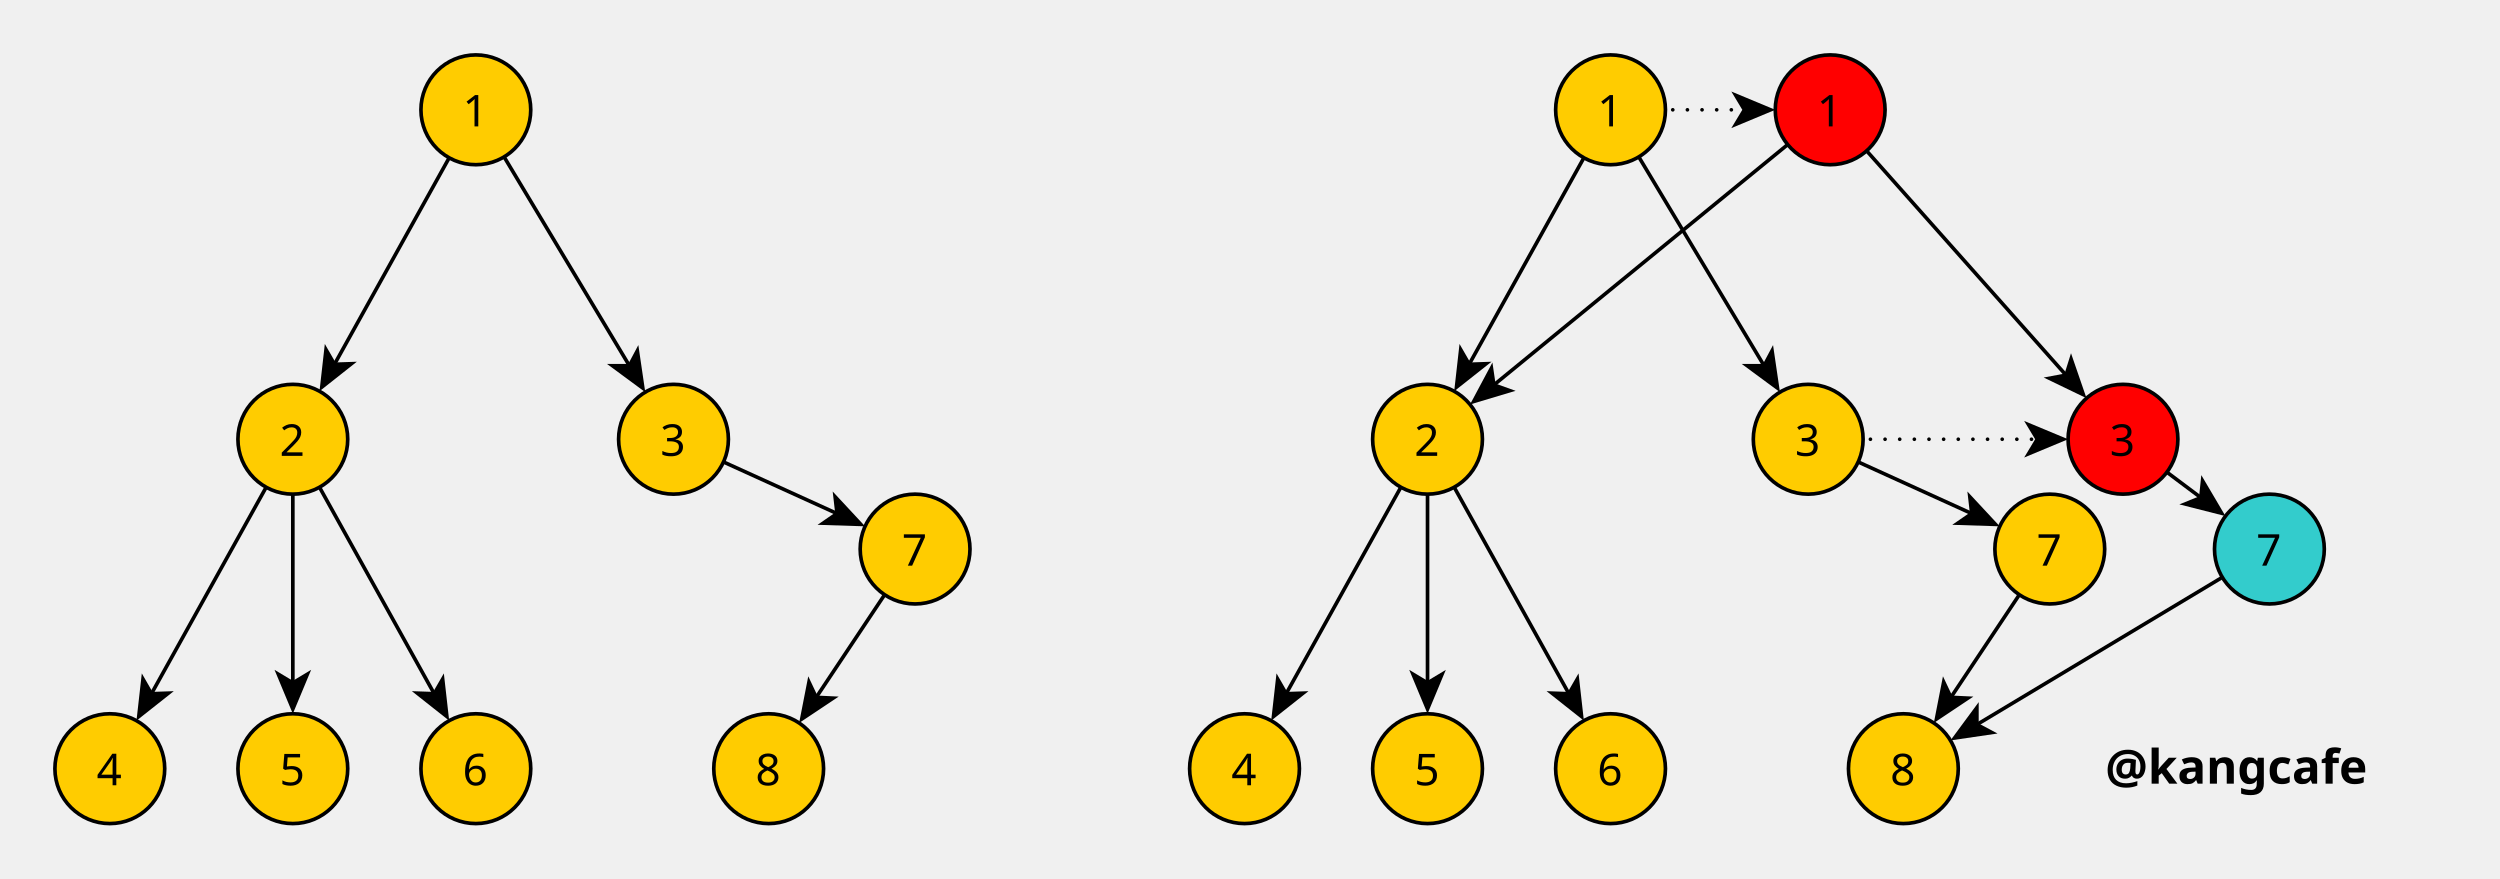
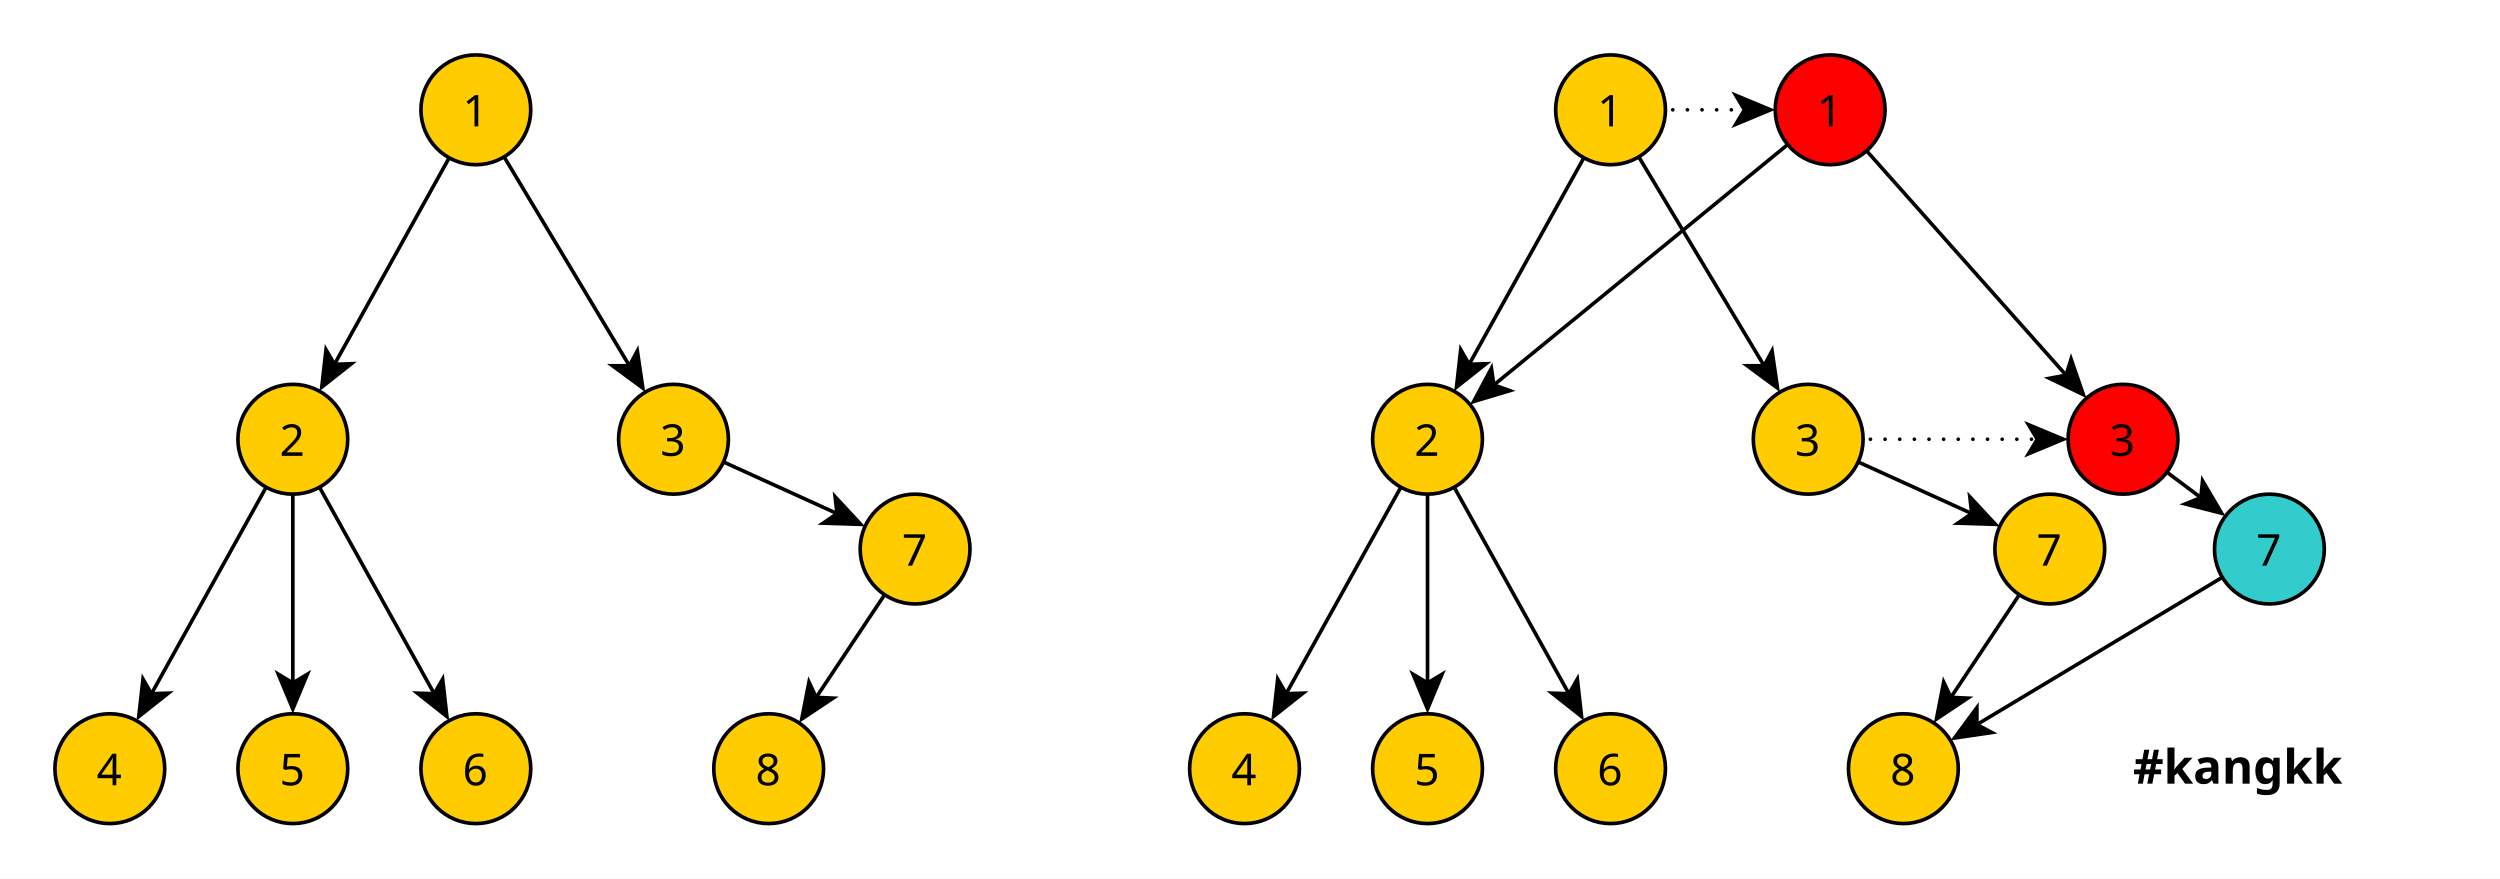
<svg xmlns="http://www.w3.org/2000/svg" fill-opacity="1" color-rendering="auto" color-interpolation="auto" text-rendering="auto" stroke="black" stroke-linecap="square" width="683" stroke-miterlimit="10" shape-rendering="auto" stroke-opacity="1" fill="black" stroke-dasharray="none" font-weight="normal" stroke-width="1" height="240" font-family="'Dialog'" font-style="normal" stroke-linejoin="miter" font-size="12px" stroke-dashoffset="0" image-rendering="auto">
  <defs id="genericDefs" />
  <g>
    <defs id="defs1">
      <clipPath clipPathUnits="userSpaceOnUse" id="clipPath1">
        <path d="M0 0 L683 0 L683 240 L0 240 L0 0 Z" />
      </clipPath>
      <clipPath clipPathUnits="userSpaceOnUse" id="clipPath2">
        <path d="M10 90 L693 90 L693 330 L10 330 L10 90 Z" />
      </clipPath>
      <clipPath clipPathUnits="userSpaceOnUse" id="clipPath3">
        <path d="M561 286 L561 314 L677 314 L677 286 Z" />
      </clipPath>
    </defs>
+     <g fill="white" text-rendering="geometricPrecision" shape-rendering="geometricPrecision" transform="translate(-10,-90)" stroke="white">
+       <rect x="10" width="683" height="240" y="90" clip-path="url(#clipPath2)" stroke="none" />
+     </g>
    <g fill="rgb(255,204,0)" text-rendering="geometricPrecision" shape-rendering="geometricPrecision" transform="matrix(1,0,0,1,-10,-90)" stroke="rgb(255,204,0)">
      <circle r="15" clip-path="url(#clipPath2)" cx="140" cy="120" stroke="none" />
    </g>
    <g text-rendering="geometricPrecision" stroke-miterlimit="1.45" shape-rendering="geometricPrecision" transform="matrix(1,0,0,1,-10,-90)" stroke-linecap="butt">
      <circle fill="none" r="15" clip-path="url(#clipPath2)" cx="140" cy="120" />
      <text x="136.402" xml:space="preserve" y="124.535" clip-path="url(#clipPath2)" font-family="sans-serif" stroke="none">1</text>
    </g>
    <g fill="rgb(255,204,0)" text-rendering="geometricPrecision" shape-rendering="geometricPrecision" transform="matrix(1,0,0,1,-10,-90)" stroke="rgb(255,204,0)">
      <circle r="15" clip-path="url(#clipPath2)" cx="90" cy="210" stroke="none" />
    </g>
    <g text-rendering="geometricPrecision" stroke-miterlimit="1.45" shape-rendering="geometricPrecision" transform="matrix(1,0,0,1,-10,-90)" stroke-linecap="butt">
      <circle fill="none" r="15" clip-path="url(#clipPath2)" cx="90" cy="210" />
      <text x="86.402" xml:space="preserve" y="214.535" clip-path="url(#clipPath2)" font-family="sans-serif" stroke="none">2</text>
    </g>
    <g fill="rgb(255,204,0)" text-rendering="geometricPrecision" shape-rendering="geometricPrecision" transform="matrix(1,0,0,1,-10,-90)" stroke="rgb(255,204,0)">
      <circle r="15" clip-path="url(#clipPath2)" cx="194" cy="210" stroke="none" />
    </g>
    <g text-rendering="geometricPrecision" stroke-miterlimit="1.45" shape-rendering="geometricPrecision" transform="matrix(1,0,0,1,-10,-90)" stroke-linecap="butt">
      <circle fill="none" r="15" clip-path="url(#clipPath2)" cx="194" cy="210" />
      <text x="190.402" xml:space="preserve" y="214.535" clip-path="url(#clipPath2)" font-family="sans-serif" stroke="none">3</text>
    </g>
    <g fill="rgb(255,204,0)" text-rendering="geometricPrecision" shape-rendering="geometricPrecision" transform="matrix(1,0,0,1,-10,-90)" stroke="rgb(255,204,0)">
      <circle r="15" clip-path="url(#clipPath2)" cx="40" cy="300" stroke="none" />
    </g>
    <g text-rendering="geometricPrecision" stroke-miterlimit="1.45" shape-rendering="geometricPrecision" transform="matrix(1,0,0,1,-10,-90)" stroke-linecap="butt">
      <circle fill="none" r="15" clip-path="url(#clipPath2)" cx="40" cy="300" />
      <text x="36.402" xml:space="preserve" y="304.535" clip-path="url(#clipPath2)" font-family="sans-serif" stroke="none">4</text>
    </g>
    <g fill="rgb(255,204,0)" text-rendering="geometricPrecision" shape-rendering="geometricPrecision" transform="matrix(1,0,0,1,-10,-90)" stroke="rgb(255,204,0)">
      <circle r="15" clip-path="url(#clipPath2)" cx="90" cy="300" stroke="none" />
    </g>
    <g text-rendering="geometricPrecision" stroke-miterlimit="1.45" shape-rendering="geometricPrecision" transform="matrix(1,0,0,1,-10,-90)" stroke-linecap="butt">
      <circle fill="none" r="15" clip-path="url(#clipPath2)" cx="90" cy="300" />
      <text x="86.402" xml:space="preserve" y="304.535" clip-path="url(#clipPath2)" font-family="sans-serif" stroke="none">5</text>
    </g>
    <g fill="rgb(255,204,0)" text-rendering="geometricPrecision" shape-rendering="geometricPrecision" transform="matrix(1,0,0,1,-10,-90)" stroke="rgb(255,204,0)">
      <circle r="15" clip-path="url(#clipPath2)" cx="140" cy="300" stroke="none" />
    </g>
    <g text-rendering="geometricPrecision" stroke-miterlimit="1.45" shape-rendering="geometricPrecision" transform="matrix(1,0,0,1,-10,-90)" stroke-linecap="butt">
      <circle fill="none" r="15" clip-path="url(#clipPath2)" cx="140" cy="300" />
      <text x="136.402" xml:space="preserve" y="304.535" clip-path="url(#clipPath2)" font-family="sans-serif" stroke="none">6</text>
    </g>
    <g fill="rgb(255,204,0)" text-rendering="geometricPrecision" shape-rendering="geometricPrecision" transform="matrix(1,0,0,1,-10,-90)" stroke="rgb(255,204,0)">
      <circle r="15" clip-path="url(#clipPath2)" cx="260" cy="240" stroke="none" />
    </g>
    <g text-rendering="geometricPrecision" stroke-miterlimit="1.45" shape-rendering="geometricPrecision" transform="matrix(1,0,0,1,-10,-90)" stroke-linecap="butt">
      <circle fill="none" r="15" clip-path="url(#clipPath2)" cx="260" cy="240" />
      <text x="256.402" xml:space="preserve" y="244.535" clip-path="url(#clipPath2)" font-family="sans-serif" stroke="none">7</text>
    </g>
    <g fill="rgb(255,204,0)" text-rendering="geometricPrecision" shape-rendering="geometricPrecision" transform="matrix(1,0,0,1,-10,-90)" stroke="rgb(255,204,0)">
      <circle r="15" clip-path="url(#clipPath2)" cx="220" cy="300" stroke="none" />
    </g>
    <g text-rendering="geometricPrecision" stroke-miterlimit="1.45" shape-rendering="geometricPrecision" transform="matrix(1,0,0,1,-10,-90)" stroke-linecap="butt">
      <circle fill="none" r="15" clip-path="url(#clipPath2)" cx="220" cy="300" />
      <text x="216.402" xml:space="preserve" y="304.535" clip-path="url(#clipPath2)" font-family="sans-serif" stroke="none">8</text>
    </g>
    <g fill="rgb(255,204,0)" text-rendering="geometricPrecision" shape-rendering="geometricPrecision" transform="matrix(1,0,0,1,-10,-90)" stroke="rgb(255,204,0)">
      <circle r="15" clip-path="url(#clipPath2)" cx="450" cy="120" stroke="none" />
    </g>
    <g text-rendering="geometricPrecision" stroke-miterlimit="1.45" shape-rendering="geometricPrecision" transform="matrix(1,0,0,1,-10,-90)" stroke-linecap="butt">
      <circle fill="none" r="15" clip-path="url(#clipPath2)" cx="450" cy="120" />
      <text x="446.402" xml:space="preserve" y="124.535" clip-path="url(#clipPath2)" font-family="sans-serif" stroke="none">1</text>
    </g>
    <g fill="rgb(255,204,0)" text-rendering="geometricPrecision" shape-rendering="geometricPrecision" transform="matrix(1,0,0,1,-10,-90)" stroke="rgb(255,204,0)">
      <circle r="15" clip-path="url(#clipPath2)" cx="400" cy="210" stroke="none" />
    </g>
    <g text-rendering="geometricPrecision" stroke-miterlimit="1.45" shape-rendering="geometricPrecision" transform="matrix(1,0,0,1,-10,-90)" stroke-linecap="butt">
      <circle fill="none" r="15" clip-path="url(#clipPath2)" cx="400" cy="210" />
      <text x="396.402" xml:space="preserve" y="214.535" clip-path="url(#clipPath2)" font-family="sans-serif" stroke="none">2</text>
    </g>
    <g fill="rgb(255,204,0)" text-rendering="geometricPrecision" shape-rendering="geometricPrecision" transform="matrix(1,0,0,1,-10,-90)" stroke="rgb(255,204,0)">
      <circle r="15" clip-path="url(#clipPath2)" cx="504" cy="210" stroke="none" />
    </g>
    <g text-rendering="geometricPrecision" stroke-miterlimit="1.45" shape-rendering="geometricPrecision" transform="matrix(1,0,0,1,-10,-90)" stroke-linecap="butt">
      <circle fill="none" r="15" clip-path="url(#clipPath2)" cx="504" cy="210" />
      <text x="500.402" xml:space="preserve" y="214.535" clip-path="url(#clipPath2)" font-family="sans-serif" stroke="none">3</text>
    </g>
    <g fill="rgb(255,204,0)" text-rendering="geometricPrecision" shape-rendering="geometricPrecision" transform="matrix(1,0,0,1,-10,-90)" stroke="rgb(255,204,0)">
      <circle r="15" clip-path="url(#clipPath2)" cx="350" cy="300" stroke="none" />
    </g>
    <g text-rendering="geometricPrecision" stroke-miterlimit="1.45" shape-rendering="geometricPrecision" transform="matrix(1,0,0,1,-10,-90)" stroke-linecap="butt">
      <circle fill="none" r="15" clip-path="url(#clipPath2)" cx="350" cy="300" />
      <text x="346.402" xml:space="preserve" y="304.535" clip-path="url(#clipPath2)" font-family="sans-serif" stroke="none">4</text>
    </g>
    <g fill="rgb(255,204,0)" text-rendering="geometricPrecision" shape-rendering="geometricPrecision" transform="matrix(1,0,0,1,-10,-90)" stroke="rgb(255,204,0)">
      <circle r="15" clip-path="url(#clipPath2)" cx="400" cy="300" stroke="none" />
    </g>
    <g text-rendering="geometricPrecision" stroke-miterlimit="1.45" shape-rendering="geometricPrecision" transform="matrix(1,0,0,1,-10,-90)" stroke-linecap="butt">
      <circle fill="none" r="15" clip-path="url(#clipPath2)" cx="400" cy="300" />
      <text x="396.402" xml:space="preserve" y="304.535" clip-path="url(#clipPath2)" font-family="sans-serif" stroke="none">5</text>
    </g>
    <g fill="rgb(255,204,0)" text-rendering="geometricPrecision" shape-rendering="geometricPrecision" transform="matrix(1,0,0,1,-10,-90)" stroke="rgb(255,204,0)">
      <circle r="15" clip-path="url(#clipPath2)" cx="450" cy="300" stroke="none" />
    </g>
    <g text-rendering="geometricPrecision" stroke-miterlimit="1.45" shape-rendering="geometricPrecision" transform="matrix(1,0,0,1,-10,-90)" stroke-linecap="butt">
      <circle fill="none" r="15" clip-path="url(#clipPath2)" cx="450" cy="300" />
      <text x="446.402" xml:space="preserve" y="304.535" clip-path="url(#clipPath2)" font-family="sans-serif" stroke="none">6</text>
    </g>
    <g fill="rgb(255,204,0)" text-rendering="geometricPrecision" shape-rendering="geometricPrecision" transform="matrix(1,0,0,1,-10,-90)" stroke="rgb(255,204,0)">
      <circle r="15" clip-path="url(#clipPath2)" cx="570" cy="240" stroke="none" />
    </g>
    <g text-rendering="geometricPrecision" stroke-miterlimit="1.45" shape-rendering="geometricPrecision" transform="matrix(1,0,0,1,-10,-90)" stroke-linecap="butt">
      <circle fill="none" r="15" clip-path="url(#clipPath2)" cx="570" cy="240" />
      <text x="566.402" xml:space="preserve" y="244.535" clip-path="url(#clipPath2)" font-family="sans-serif" stroke="none">7</text>
    </g>
    <g fill="rgb(255,204,0)" text-rendering="geometricPrecision" shape-rendering="geometricPrecision" transform="matrix(1,0,0,1,-10,-90)" stroke="rgb(255,204,0)">
      <circle r="15" clip-path="url(#clipPath2)" cx="530" cy="300" stroke="none" />
    </g>
    <g text-rendering="geometricPrecision" stroke-miterlimit="1.45" shape-rendering="geometricPrecision" transform="matrix(1,0,0,1,-10,-90)" stroke-linecap="butt">
      <circle fill="none" r="15" clip-path="url(#clipPath2)" cx="530" cy="300" />
      <text x="526.402" xml:space="preserve" y="304.535" clip-path="url(#clipPath2)" font-family="sans-serif" stroke="none">8</text>
    </g>
    <g fill="rgb(51,204,204)" text-rendering="geometricPrecision" shape-rendering="geometricPrecision" transform="matrix(1,0,0,1,-10,-90)" stroke="rgb(51,204,204)">
      <circle r="15" clip-path="url(#clipPath2)" cx="630" cy="240" stroke="none" />
    </g>
    <g text-rendering="geometricPrecision" stroke-miterlimit="1.45" shape-rendering="geometricPrecision" transform="matrix(1,0,0,1,-10,-90)" stroke-linecap="butt">
      <circle fill="none" r="15" clip-path="url(#clipPath2)" cx="630" cy="240" />
      <text x="626.402" xml:space="preserve" y="244.535" clip-path="url(#clipPath2)" font-family="sans-serif" stroke="none">7</text>
    </g>
    <g fill="red" text-rendering="geometricPrecision" shape-rendering="geometricPrecision" transform="matrix(1,0,0,1,-10,-90)" stroke="red">
      <circle r="15" clip-path="url(#clipPath2)" cx="590" cy="210" stroke="none" />
    </g>
    <g text-rendering="geometricPrecision" stroke-miterlimit="1.45" shape-rendering="geometricPrecision" transform="matrix(1,0,0,1,-10,-90)" stroke-linecap="butt">
      <circle fill="none" r="15" clip-path="url(#clipPath2)" cx="590" cy="210" />
      <text x="586.402" xml:space="preserve" y="214.535" clip-path="url(#clipPath2)" font-family="sans-serif" stroke="none">3</text>
    </g>
    <g fill="red" text-rendering="geometricPrecision" shape-rendering="geometricPrecision" transform="matrix(1,0,0,1,-10,-90)" stroke="red">
      <circle r="15" clip-path="url(#clipPath2)" cx="510" cy="120" stroke="none" />
    </g>
    <g text-rendering="geometricPrecision" stroke-miterlimit="1.45" shape-rendering="geometricPrecision" transform="matrix(1,0,0,1,-10,-90)" stroke-linecap="butt">
      <circle fill="none" r="15" clip-path="url(#clipPath2)" cx="510" cy="120" />
      <text x="506.402" xml:space="preserve" y="124.535" clip-path="url(#clipPath2)" font-family="sans-serif" stroke="none">1</text>
    </g>
    <g transform="matrix(1,0,0,1,-10,-90)" fill-opacity="0" fill="rgb(255,255,255)" text-rendering="geometricPrecision" shape-rendering="geometricPrecision" stroke="rgb(255,255,255)" stroke-opacity="0">
      <rect x="562" width="114" height="26" y="287" clip-path="url(#clipPath2)" stroke="none" />
      <rect x="561" width="1" height="28" y="286" clip-path="url(#clipPath2)" stroke="none" />
      <rect x="562" width="114" height="1" y="286" clip-path="url(#clipPath2)" stroke="none" />
      <rect x="562" y="313" clip-path="url(#clipPath2)" fill="rgb(178,178,178)" width="115" height="1" stroke="none" />
      <rect x="676" y="286" clip-path="url(#clipPath2)" fill="rgb(178,178,178)" width="1" height="27" stroke="none" />
    </g>
    <g font-size="13px" stroke-linecap="butt" transform="matrix(1,0,0,1,-10,-90)" text-rendering="geometricPrecision" font-family="sans-serif" shape-rendering="geometricPrecision" font-weight="bold" stroke-miterlimit="1.45">
-       <text x="585.146" xml:space="preserve" y="304.102" clip-path="url(#clipPath3)" stroke="none">@kangcafe</text>
+       <text x="592.731" xml:space="preserve" y="304.102" clip-path="url(#clipPath3)" stroke="none">#kangkk</text>
      <path fill="none" d="M132.715 133.112 L101.17 189.894" clip-path="url(#clipPath2)" />
      <path d="M97.285 196.888 L107.483 188.826 L101.655 189.02 L98.742 183.97 Z" stroke="none" clip-path="url(#clipPath2)" />
      <path fill="none" d="M147.717 132.862 L182.167 190.278" clip-path="url(#clipPath2)" />
      <path d="M186.283 197.138 L184.396 184.275 L181.652 189.42 L175.821 189.42 Z" stroke="none" clip-path="url(#clipPath2)" />
      <path fill="none" d="M82.715 223.112 L51.17 279.894" clip-path="url(#clipPath2)" />
      <path d="M47.285 286.888 L57.483 278.826 L51.655 279.02 L48.742 273.969 Z" stroke="none" clip-path="url(#clipPath2)" />
      <path fill="none" d="M90 225 L90 277" clip-path="url(#clipPath2)" />
      <path d="M90 285 L95 273 L90 276 L85 273 Z" stroke="none" clip-path="url(#clipPath2)" />
      <path fill="none" d="M97.285 223.112 L128.83 279.894" clip-path="url(#clipPath2)" />
      <path d="M132.715 286.888 L131.258 273.969 L128.345 279.02 L122.517 278.826 Z" stroke="none" clip-path="url(#clipPath2)" />
      <path fill="none" d="M207.655 216.207 L239.062 230.482" clip-path="url(#clipPath2)" />
      <path d="M246.345 233.793 L237.489 224.275 L238.151 230.069 L233.351 233.379 Z" stroke="none" clip-path="url(#clipPath2)" />
      <path fill="none" d="M251.679 252.481 L232.758 280.863" clip-path="url(#clipPath2)" />
      <path d="M228.321 287.519 L239.137 280.308 L233.313 280.031 L230.817 274.761 Z" stroke="none" clip-path="url(#clipPath2)" />
      <path fill="none" d="M442.715 133.112 L411.17 189.894" clip-path="url(#clipPath2)" />
      <path d="M407.285 196.888 L417.483 188.826 L411.656 189.02 L408.742 183.97 Z" stroke="none" clip-path="url(#clipPath2)" />
      <path fill="none" d="M457.717 132.862 L492.167 190.278" clip-path="url(#clipPath2)" />
      <path d="M496.283 197.138 L494.396 184.275 L491.652 189.42 L485.821 189.42 Z" stroke="none" clip-path="url(#clipPath2)" />
      <path fill="none" d="M392.715 223.112 L361.17 279.894" clip-path="url(#clipPath2)" />
      <path d="M357.285 286.888 L367.483 278.826 L361.656 279.02 L358.742 273.969 Z" stroke="none" clip-path="url(#clipPath2)" />
      <path fill="none" d="M400 225 L400 277" clip-path="url(#clipPath2)" />
      <path d="M400 285 L405 273 L400 276 L395 273 Z" stroke="none" clip-path="url(#clipPath2)" />
      <path fill="none" d="M407.285 223.112 L438.83 279.894" clip-path="url(#clipPath2)" />
      <path d="M442.715 286.888 L441.258 273.969 L438.344 279.02 L432.517 278.826 Z" stroke="none" clip-path="url(#clipPath2)" />
      <path fill="none" d="M517.655 216.207 L549.062 230.482" clip-path="url(#clipPath2)" />
      <path d="M556.345 233.793 L547.489 224.275 L548.151 230.069 L543.351 233.379 Z" stroke="none" clip-path="url(#clipPath2)" />
      <path fill="none" d="M561.679 252.481 L542.758 280.863" clip-path="url(#clipPath2)" />
      <path d="M538.321 287.519 L549.137 280.308 L543.313 280.031 L540.817 274.761 Z" stroke="none" clip-path="url(#clipPath2)" />
      <path fill="none" d="M617.138 247.717 L549.722 288.167" clip-path="url(#clipPath2)" />
      <path d="M542.862 292.283 L555.725 290.396 L550.58 287.652 L550.58 281.821 Z" stroke="none" clip-path="url(#clipPath2)" />
    </g>
    <g stroke-linecap="round" transform="matrix(1,0,0,1,-10,-90)" stroke-dashoffset="2" text-rendering="geometricPrecision" shape-rendering="geometricPrecision" stroke-dasharray="0,4" stroke-miterlimit="1.45">
      <path fill="none" d="M519 210 L567 210" clip-path="url(#clipPath2)" />
      <path d="M575 210 L563 205 L566 210 L563 215 Z" clip-path="url(#clipPath2)" stroke="none" />
      <path fill="none" stroke-dasharray="none" d="M602 219 L611.6 226.2" stroke-dashoffset="0" clip-path="url(#clipPath2)" stroke-linecap="butt" />
      <path stroke-dasharray="none" d="M618 231 L611.4 219.8 L610.8 225.6 L605.4 227.8 Z" stroke-dashoffset="0" clip-path="url(#clipPath2)" stroke-linecap="butt" stroke="none" />
      <path fill="none" d="M465 120 L487 120" clip-path="url(#clipPath2)" />
      <path d="M495 120 L483 115 L486 120 L483 125 Z" clip-path="url(#clipPath2)" stroke="none" />
      <path fill="none" stroke-dasharray="none" d="M519.966 131.211 L574.72 192.81" stroke-dashoffset="0" clip-path="url(#clipPath2)" stroke-linecap="butt" />
      <path stroke-dasharray="none" d="M580.034 198.789 L575.799 186.498 L574.055 192.062 L568.325 193.142 Z" stroke-dashoffset="0" clip-path="url(#clipPath2)" stroke-linecap="butt" stroke="none" />
      <path fill="none" stroke-dasharray="none" d="M498.391 129.499 L417.801 195.435" stroke-dashoffset="0" clip-path="url(#clipPath2)" stroke-linecap="butt" />
      <path stroke-dasharray="none" d="M411.609 200.501 L424.063 196.772 L418.575 194.802 L417.731 189.033 Z" stroke-dashoffset="0" clip-path="url(#clipPath2)" stroke-linecap="butt" stroke="none" />
    </g>
  </g>
</svg>
